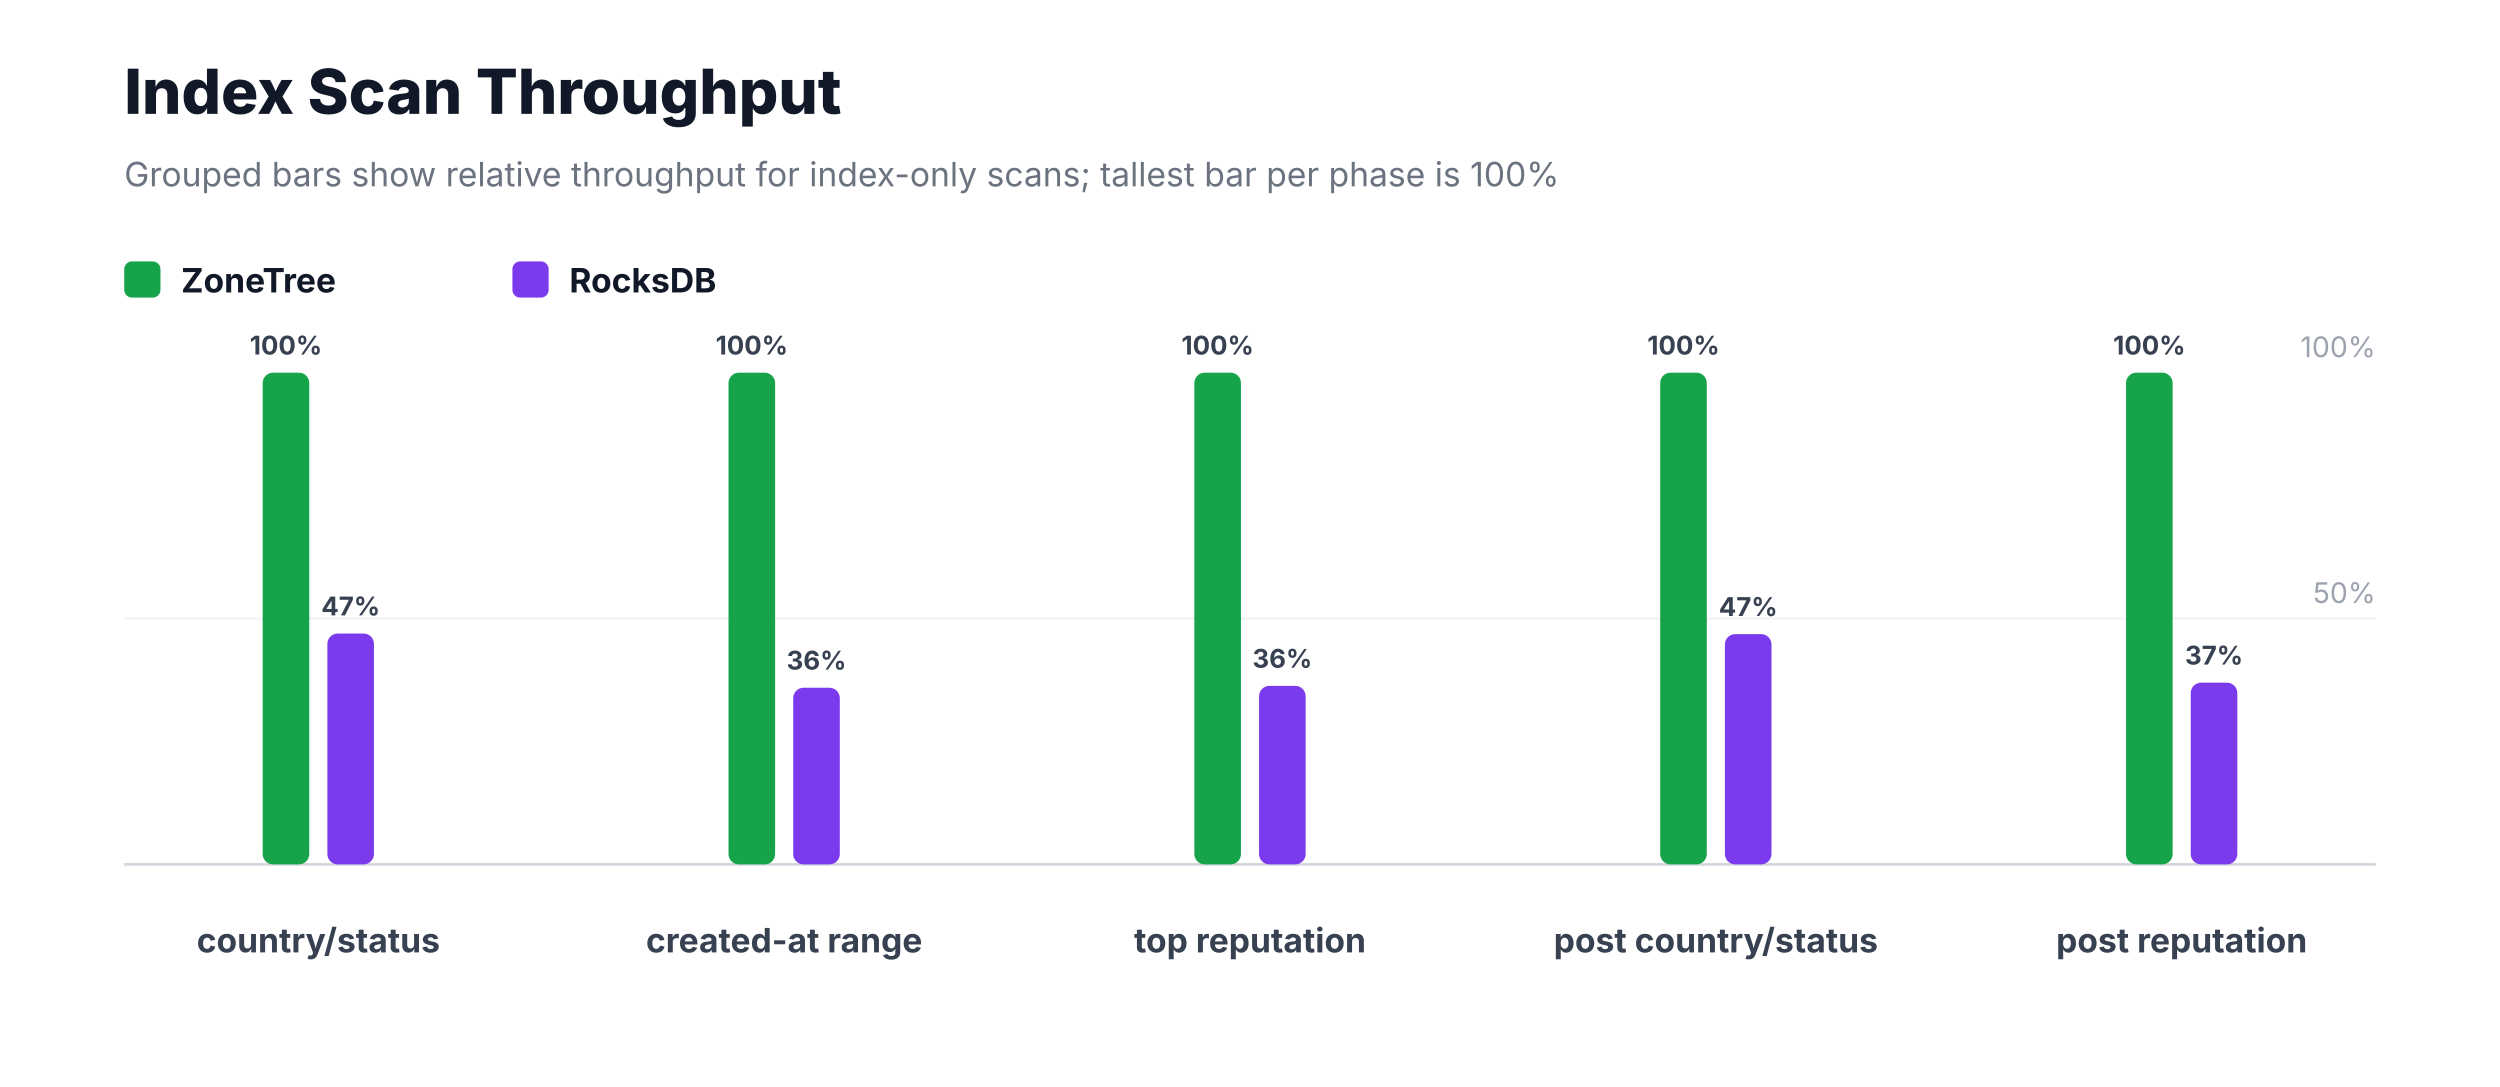
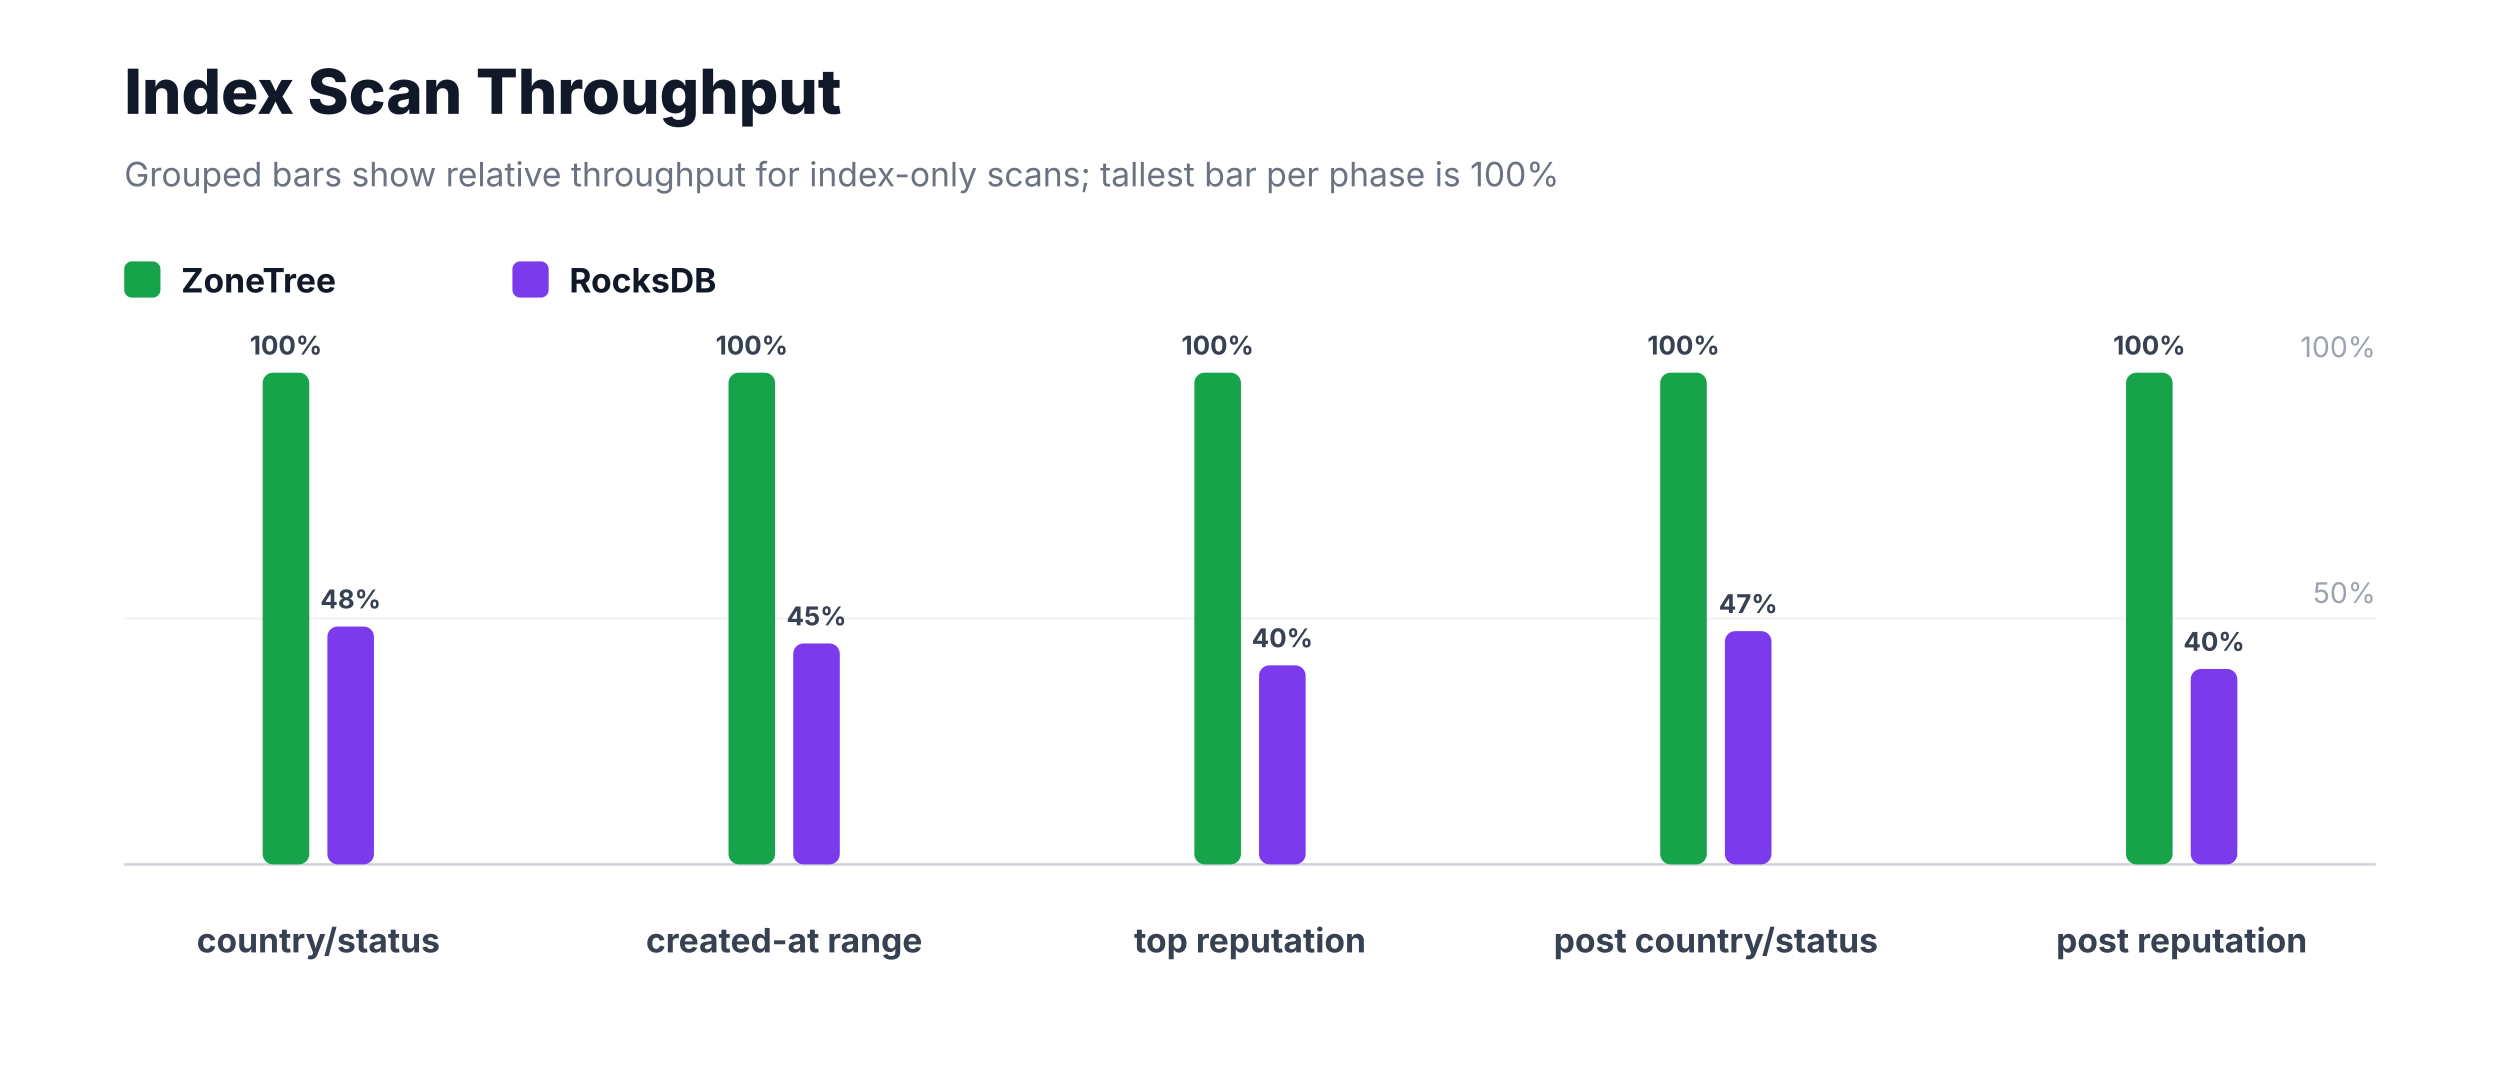
<svg xmlns="http://www.w3.org/2000/svg" width="966" height="420" viewBox="0 0 966 420" role="img" aria-label="Index Scan Throughput">
  <style>
    text { font-family: Inter, Segoe UI, Arial, sans-serif; }
  </style>
  <rect width="100%" height="100%" fill="#ffffff" />
  <text x="48" y="44" font-size="24" font-weight="800" fill="#111827">Index Scan Throughput</text>
  <text x="48" y="72" font-size="13" fill="#6b7280">Grouped bars show relative throughput for index-only scans; tallest bar per phase is 100%</text>
  <rect x="48" y="101" width="14" height="14" rx="3" fill="#16a34a" />
  <text x="70" y="113" font-size="13" fill="#111827" text-anchor="start" font-weight="700">ZoneTree</text>
  <rect x="198" y="101" width="14" height="14" rx="3" fill="#7c3aed" />
  <text x="220" y="113" font-size="13" fill="#111827" text-anchor="start" font-weight="700">RocksDB</text>
  <line x1="48" y1="334" x2="918" y2="334" stroke="#d1d5db" stroke-width="1" />
  <line x1="48" y1="239" x2="918" y2="239" stroke="#f3f4f6" stroke-width="1" />
  <text x="918" y="233" font-size="11" fill="#9ca3af" text-anchor="end" font-weight="400">50%</text>
  <text x="918" y="138" font-size="11" fill="#9ca3af" text-anchor="end" font-weight="400">100%</text>
  <rect x="101.5" y="144" width="18" height="190" rx="4" fill="#16a34a" />
  <text x="110.5" y="137" font-size="10" fill="#374151" text-anchor="middle" font-weight="700">100%</text>
-   <rect x="126.5" y="244.8" width="18" height="89.2" rx="4" fill="#7c3aed" />
-   <text x="135.5" y="237.8" font-size="10" fill="#374151" text-anchor="middle" font-weight="700">47%</text>
+   <rect x="126.5" y="242.08" width="18" height="91.92" rx="4" fill="#7c3aed" />
+   <text x="135.5" y="235.08" font-size="10" fill="#374151" text-anchor="middle" font-weight="700">48%</text>
  <text x="123" y="368" font-size="13" fill="#374151" text-anchor="middle" font-weight="700">country/status</text>
  <rect x="281.5" y="144" width="18" height="190" rx="4" fill="#16a34a" />
  <text x="290.5" y="137" font-size="10" fill="#374151" text-anchor="middle" font-weight="700">100%</text>
-   <rect x="306.5" y="265.74" width="18" height="68.26" rx="4" fill="#7c3aed" />
-   <text x="315.5" y="258.74" font-size="10" fill="#374151" text-anchor="middle" font-weight="700">36%</text>
+   <rect x="306.5" y="248.63" width="18" height="85.37" rx="4" fill="#7c3aed" />
+   <text x="315.5" y="241.63" font-size="10" fill="#374151" text-anchor="middle" font-weight="700">45%</text>
  <text x="303" y="368" font-size="13" fill="#374151" text-anchor="middle" font-weight="700">created-at range</text>
  <rect x="461.5" y="144" width="18" height="190" rx="4" fill="#16a34a" />
  <text x="470.5" y="137" font-size="10" fill="#374151" text-anchor="middle" font-weight="700">100%</text>
-   <rect x="486.5" y="265.02" width="18" height="68.98" rx="4" fill="#7c3aed" />
-   <text x="495.5" y="258.02" font-size="10" fill="#374151" text-anchor="middle" font-weight="700">36%</text>
+   <rect x="486.5" y="257.09" width="18" height="76.91" rx="4" fill="#7c3aed" />
+   <text x="495.5" y="250.09" font-size="10" fill="#374151" text-anchor="middle" font-weight="700">40%</text>
  <text x="483" y="368" font-size="13" fill="#374151" text-anchor="middle" font-weight="700">top reputation</text>
  <rect x="641.5" y="144" width="18" height="190" rx="4" fill="#16a34a" />
  <text x="650.5" y="137" font-size="10" fill="#374151" text-anchor="middle" font-weight="700">100%</text>
-   <rect x="666.5" y="245.02" width="18" height="88.98" rx="4" fill="#7c3aed" />
-   <text x="675.5" y="238.02" font-size="10" fill="#374151" text-anchor="middle" font-weight="700">47%</text>
+   <rect x="666.5" y="243.87" width="18" height="90.13" rx="4" fill="#7c3aed" />
+   <text x="675.5" y="236.87" font-size="10" fill="#374151" text-anchor="middle" font-weight="700">47%</text>
  <text x="663" y="368" font-size="13" fill="#374151" text-anchor="middle" font-weight="700">post country/status</text>
  <rect x="821.5" y="144" width="18" height="190" rx="4" fill="#16a34a" />
  <text x="830.5" y="137" font-size="10" fill="#374151" text-anchor="middle" font-weight="700">100%</text>
-   <rect x="846.5" y="263.79" width="18" height="70.21" rx="4" fill="#7c3aed" />
-   <text x="855.5" y="256.79" font-size="10" fill="#374151" text-anchor="middle" font-weight="700">37%</text>
+   <rect x="846.5" y="258.47" width="18" height="75.53" rx="4" fill="#7c3aed" />
+   <text x="855.5" y="251.47" font-size="10" fill="#374151" text-anchor="middle" font-weight="700">40%</text>
  <text x="843" y="368" font-size="13" fill="#374151" text-anchor="middle" font-weight="700">post reputation</text>
</svg>
